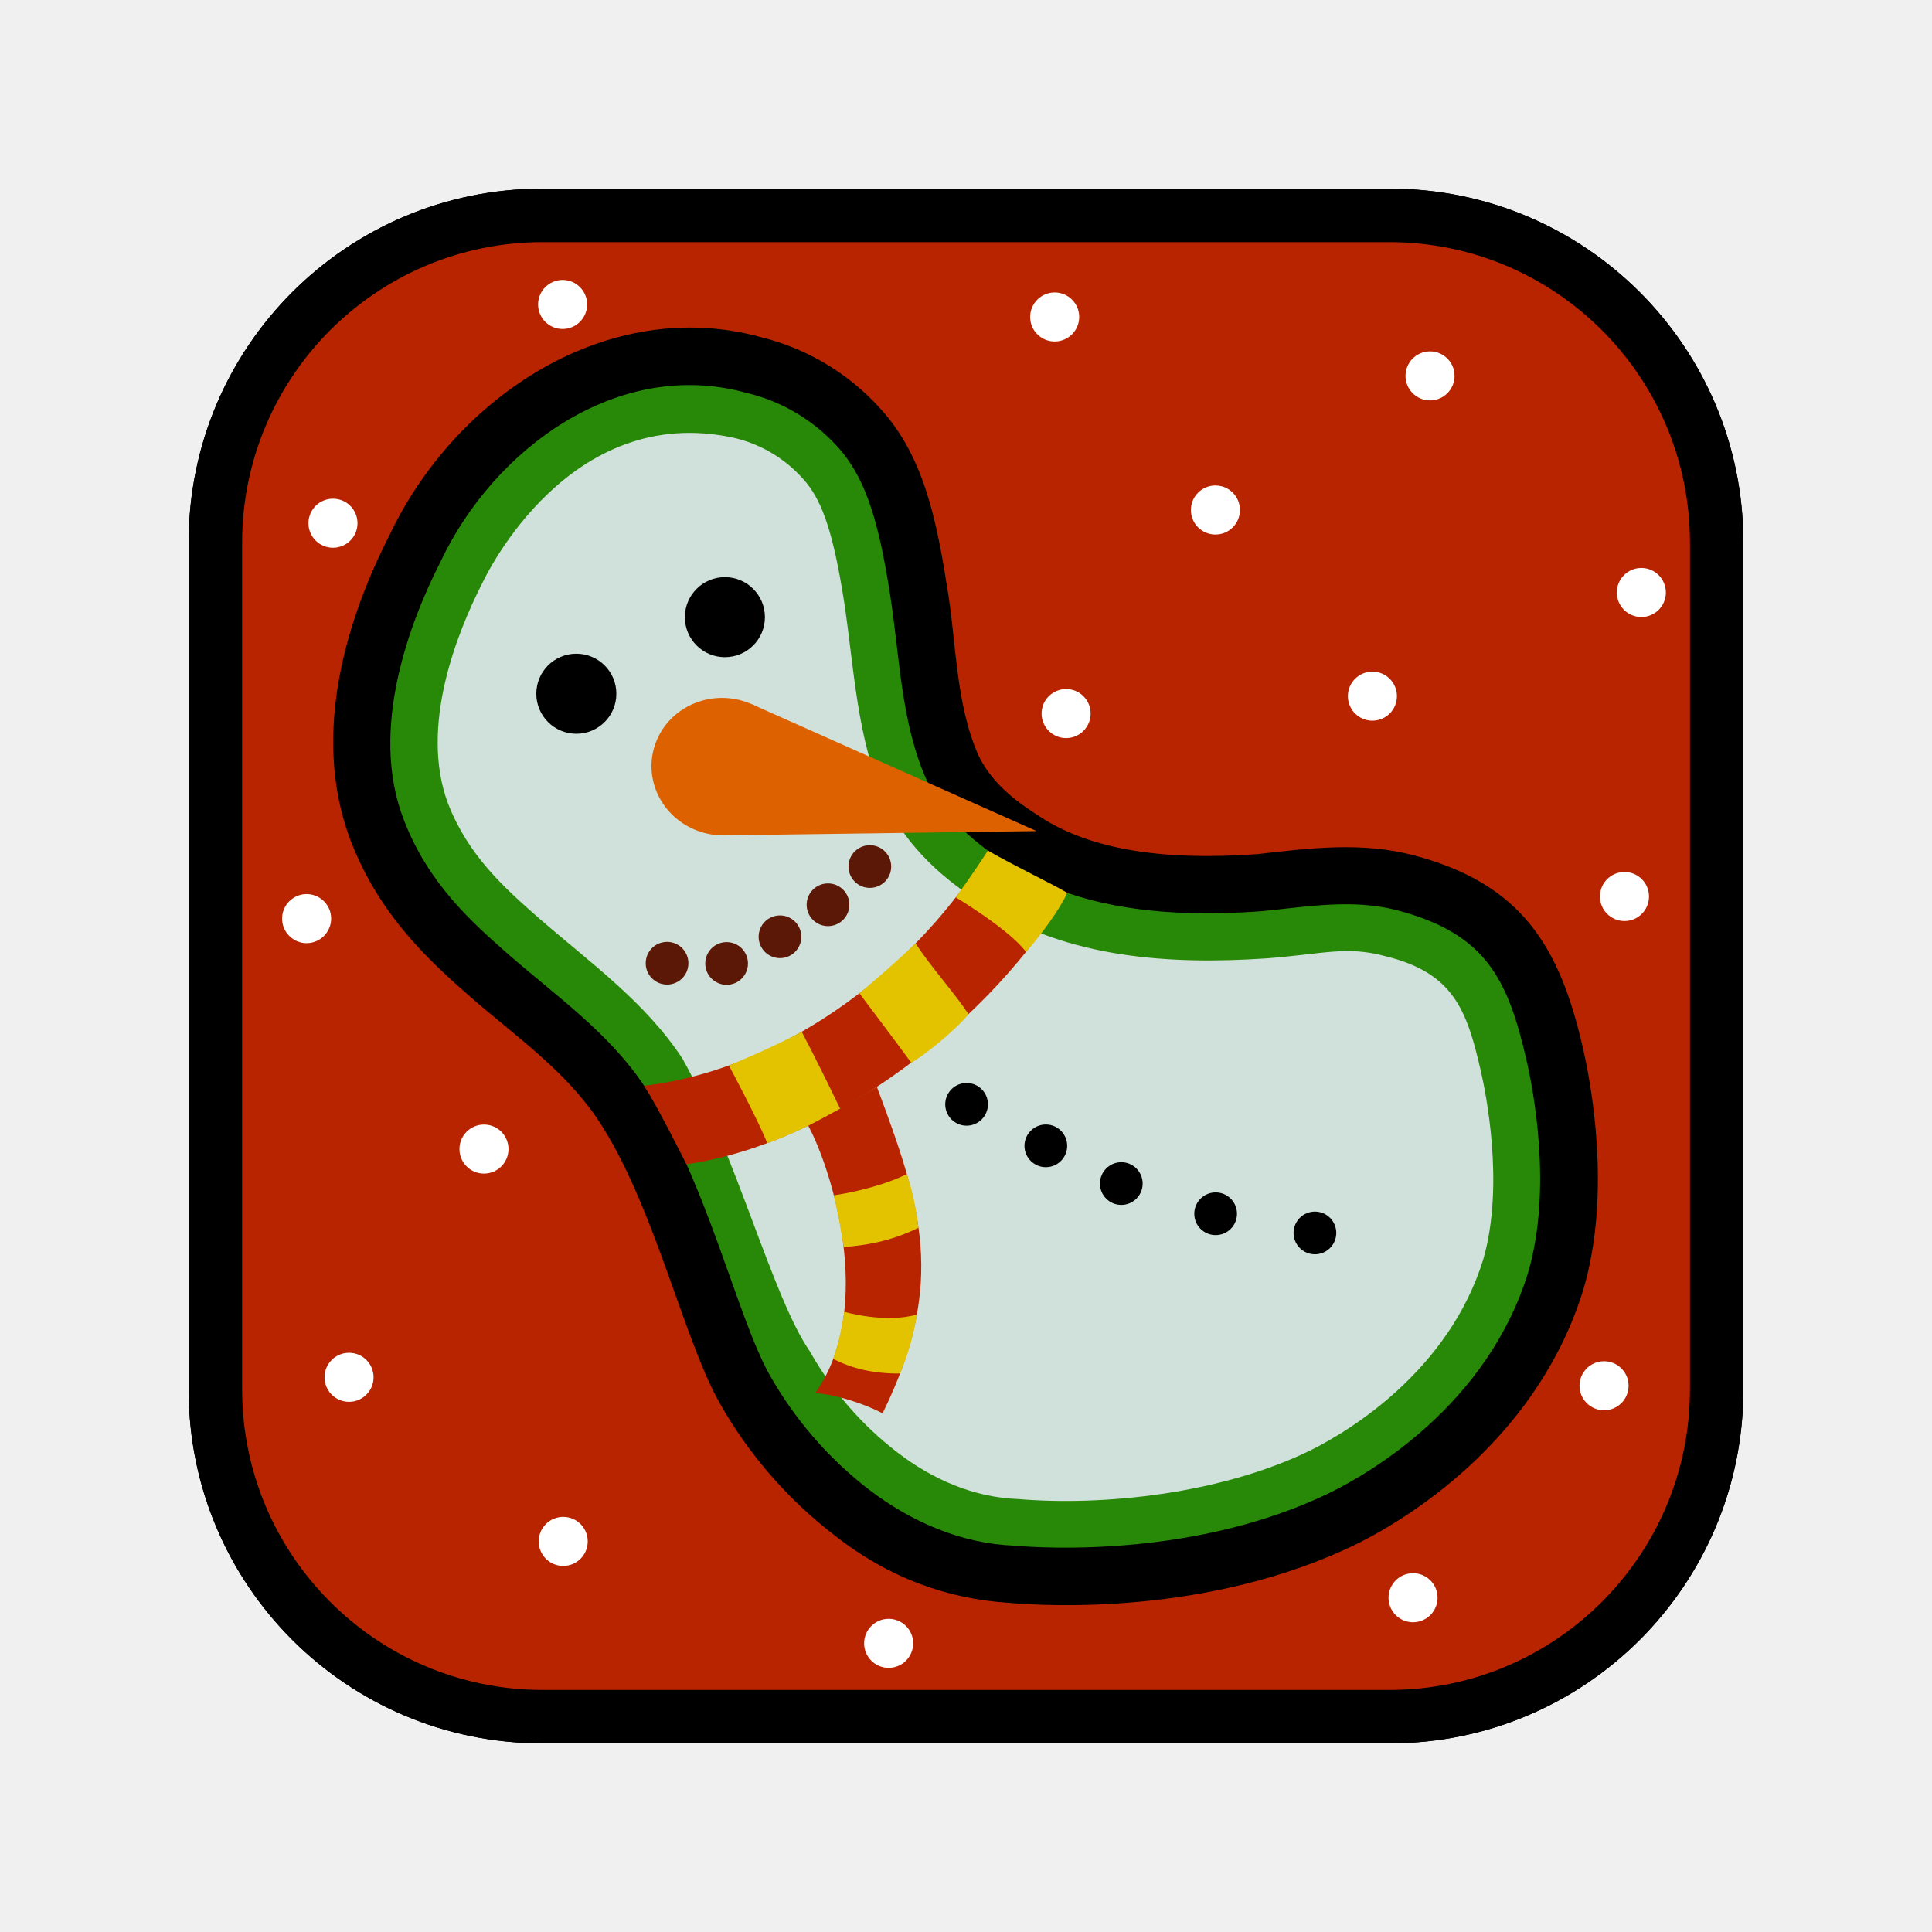
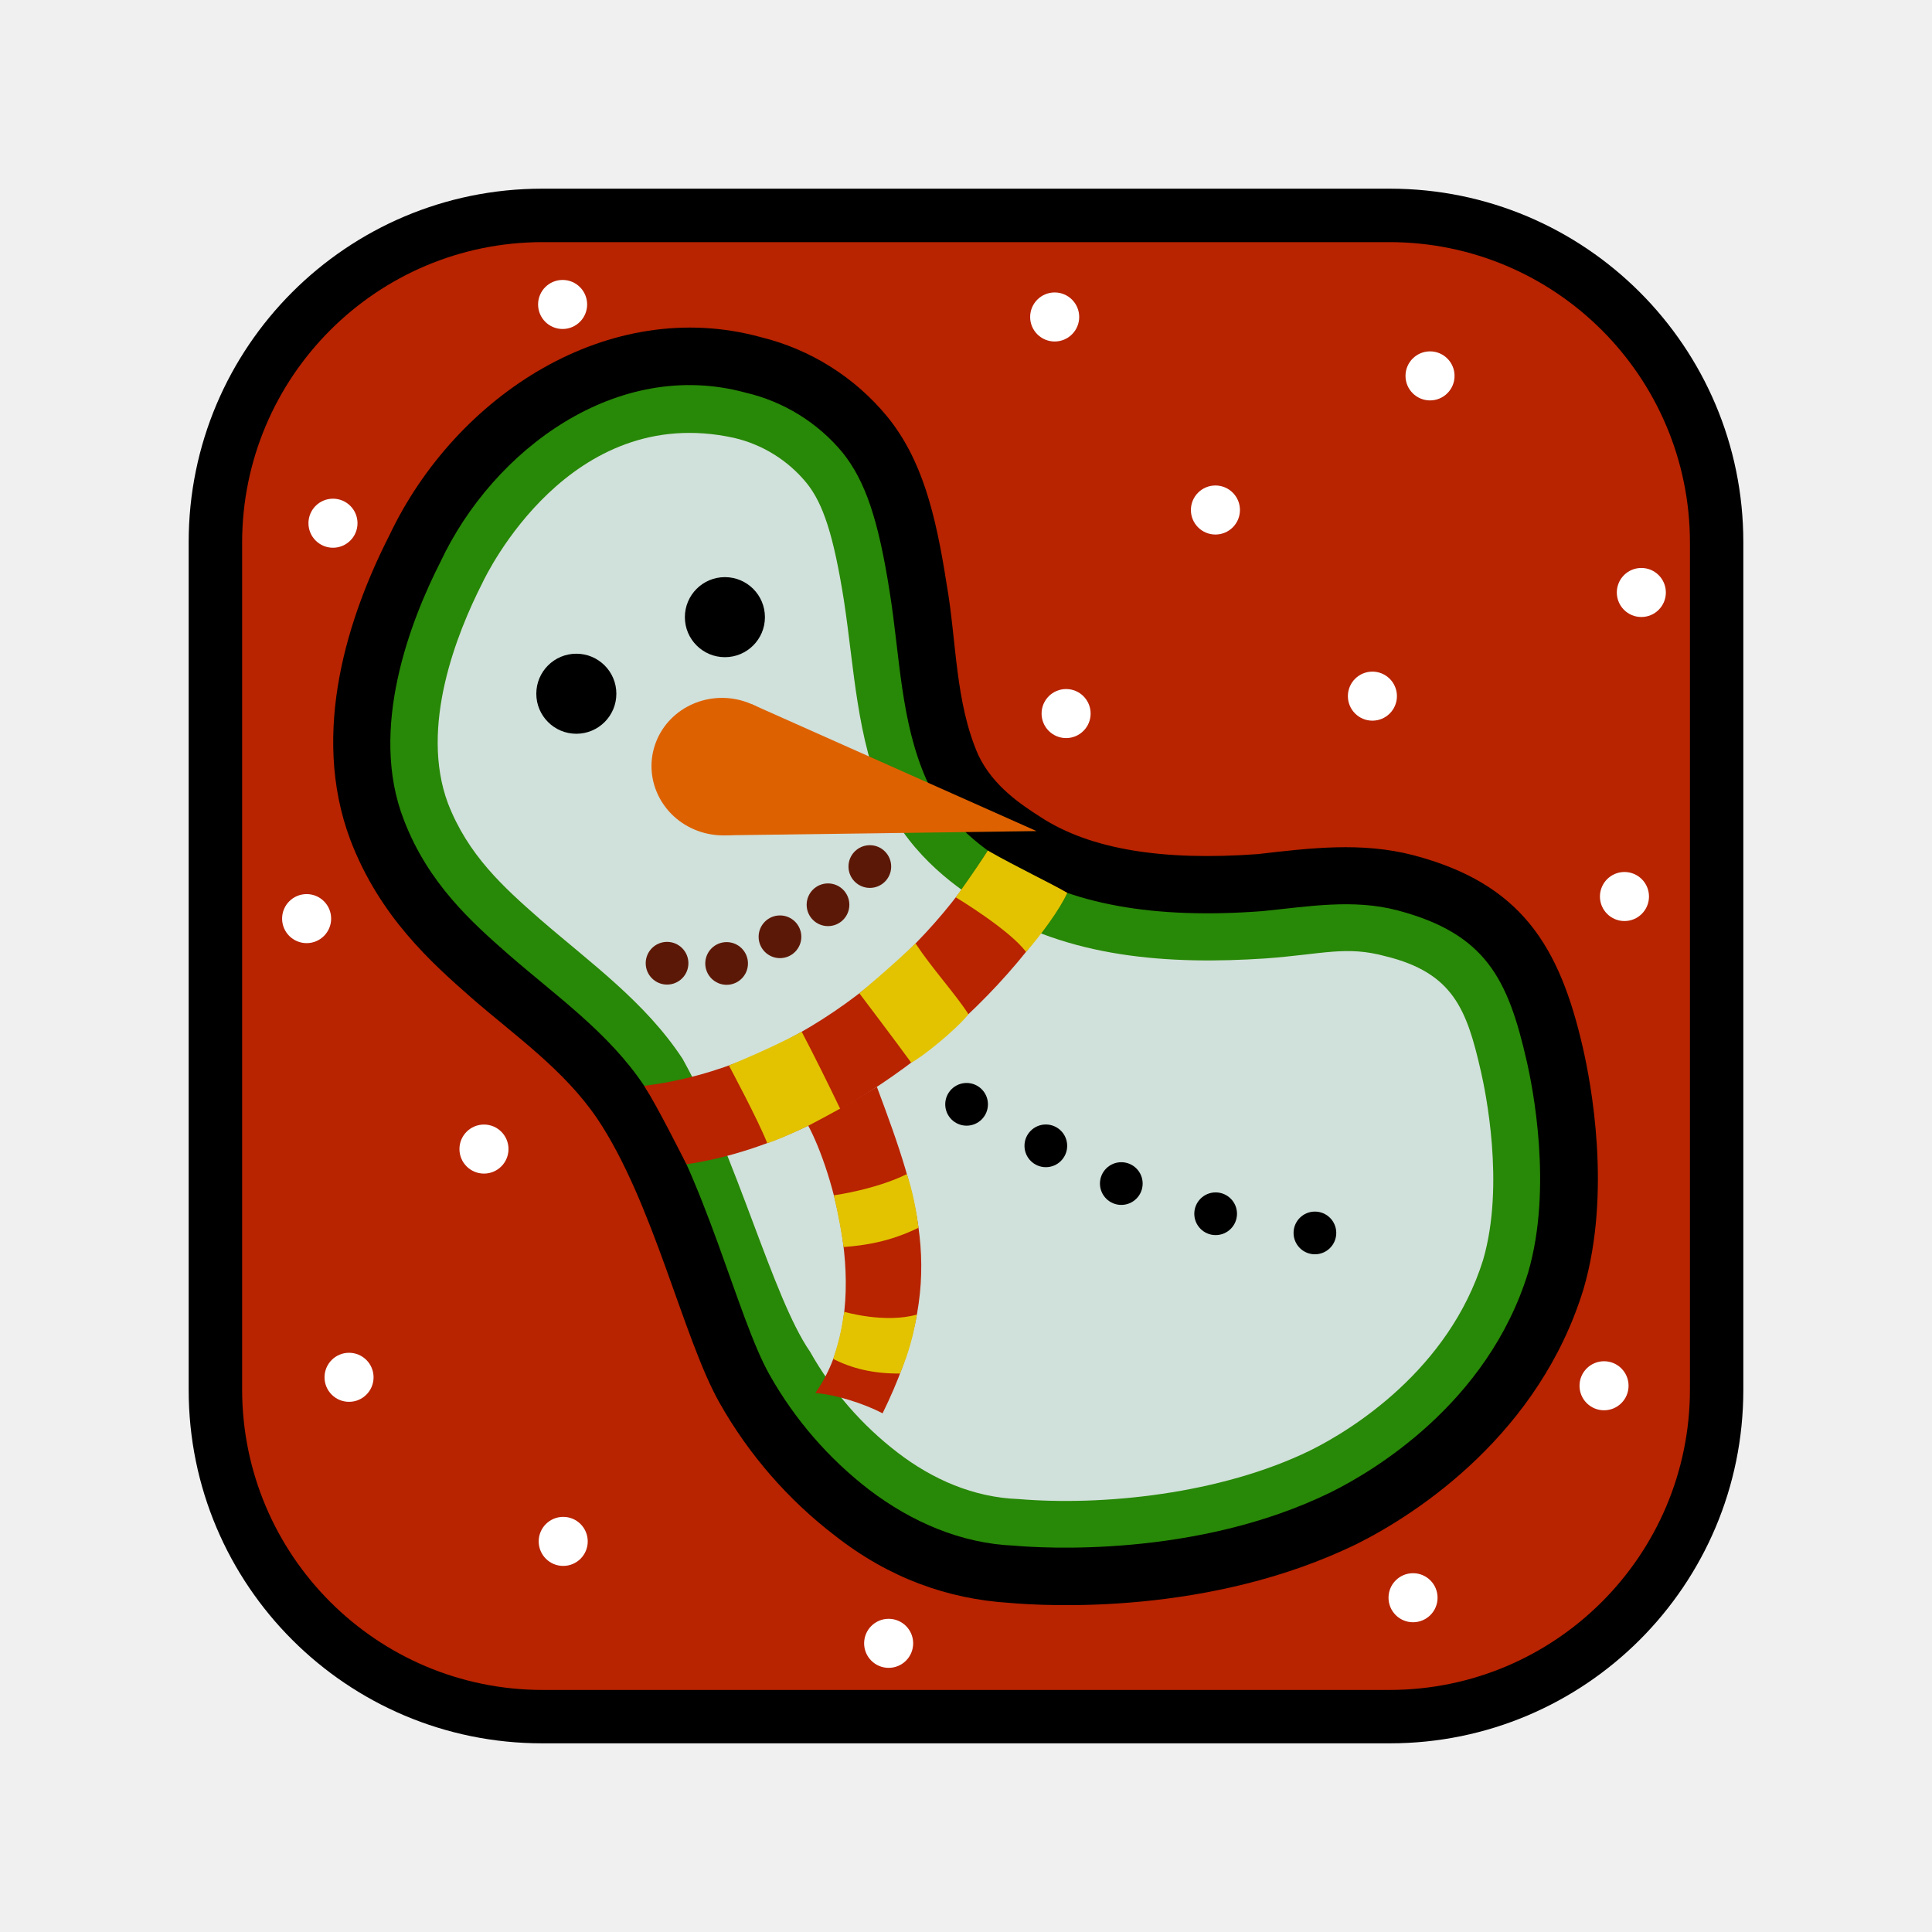
<svg xmlns="http://www.w3.org/2000/svg" width="1024" height="1024" viewBox="0 0 1024 1024" version="1.1" id="svg22" xml:space="preserve">
  <defs id="defs19">
    <style id="style1">
      .a {
        fill: #06283d;
      }

      .b {
        fill: url(#a);
      }

      .c {
        fill: #a59678;
      }

      .d {
        fill: url(#b);
      }
    </style>
    <radialGradient id="a" cx="103.55" cy="103.55" fx="14.832" fy="15.613" r="196.89" gradientUnits="userSpaceOnUse" gradientTransform="translate(-4.7683716e-6)">
      <stop offset="0" stop-color="#746b7f" id="stop1" style="stop-color:#7b758d;stop-opacity:1;" />
      <stop offset="0.292" stop-color="#4b475b" id="stop4" style="stop-color:#4c425d;stop-opacity:1;" />
      <stop offset="0.635" stop-color="#4b475b" id="stop13" style="stop-color:#75678f;stop-opacity:1;" />
      <stop offset="0.852" stop-color="#bcb5d9" id="stop10" style="stop-color:#aba0c4;stop-opacity:1;" />
    </radialGradient>
    <linearGradient id="b" x1="57.369" y1="37.498" x2="146.541" y2="180.202" gradientUnits="userSpaceOnUse">
      <stop offset="0" stop-color="#448491" id="stop11" style="stop-color:#6fa1b7;stop-opacity:1;" />
      <stop offset="0.329" stop-color="#526a77" id="stop14" style="stop-color:#4e788a;stop-opacity:1;" />
      <stop offset="0.513" stop-color="#526a77" id="stop2" style="stop-color:#426c7f;stop-opacity:1;" />
      <stop offset="0.698" stop-color="#526a77" id="stop12" style="stop-color:#527d90;stop-opacity:1;" />
      <stop offset="1" stop-color="#94d1d6" id="stop19" style="stop-color:#7ca9be;stop-opacity:1;" />
    </linearGradient>
    <radialGradient id="a-5" cx="103.55" cy="103.55" fx="14.832" fy="15.613" r="196.89" gradientUnits="userSpaceOnUse" gradientTransform="translate(117.0395,-39.54221)">
      <stop offset="0" stop-color="#746b7f" id="stop1-2" />
      <stop offset="0.12" stop-color="#615b6f" id="stop2-7" />
      <stop offset="0.26" stop-color="#514c60" id="stop3-6" />
      <stop offset="0.37" stop-color="#4b475b" id="stop4-1" />
      <stop offset="0.44" stop-color="#4f4b5f" id="stop5-4" />
      <stop offset="0.51" stop-color="#5a566c" id="stop6-2" />
      <stop offset="0.59" stop-color="#6d6881" id="stop7-3" />
      <stop offset="0.67" stop-color="#87829e" id="stop8-2" />
      <stop offset="0.74" stop-color="#a9a2c3" id="stop9-2" />
      <stop offset="0.78" stop-color="#bcb5d9" id="stop10-1" />
    </radialGradient>
    <style id="style1-5">
      .a {
        fill: #06283d;
      }

      .b {
        fill: url(#a);
      }

      .c {
        fill: #a59678;
      }

      .d {
        fill: url(#b);
      }
    </style>
    <radialGradient id="a-3" cx="103.55" cy="103.55" fx="14.832" fy="15.613" r="196.89" gradientUnits="userSpaceOnUse" gradientTransform="translate(-4.7683716e-6)">
      <stop offset="0" stop-color="#746b7f" id="stop1-5" style="stop-color:#e56a05;stop-opacity:1;" />
      <stop offset="0.12" stop-color="#615b6f" id="stop2-6" style="stop-color:#c65b04;stop-opacity:1;" />
      <stop offset="0.26" stop-color="#514c60" id="stop3" style="stop-color:#a94e03;stop-opacity:1;" />
      <stop offset="0.37" stop-color="#4b475b" id="stop4-2" style="stop-color:#9f4903;stop-opacity:1;" />
      <stop offset="0.44" stop-color="#4f4b5f" id="stop5" style="stop-color:#a74d03;stop-opacity:1;" />
      <stop offset="0.51" stop-color="#5a566c" id="stop6" style="stop-color:#be5904;stop-opacity:1;" />
      <stop offset="0.59" stop-color="#6d6881" id="stop7" style="stop-color:#e46705;stop-opacity:1;" />
      <stop offset="0.67" stop-color="#87829e" id="stop8" style="stop-color:#fa8126;stop-opacity:1;" />
      <stop offset="0.74" stop-color="#a9a2c3" id="stop9" style="stop-color:#f77005;stop-opacity:1;" />
      <stop offset="0.78" stop-color="#bcb5d9" id="stop10-9" style="stop-color:#cf7a07;stop-opacity:1;" />
    </radialGradient>
    <linearGradient id="b-1" x1="38.31" y1="53.82" x2="165.6" y2="163.88" gradientUnits="userSpaceOnUse">
      <stop offset="0.05" stop-color="#448491" id="stop11-2" style="stop-color:#dee8eb;stop-opacity:0.922;" />
      <stop offset="0.15" stop-color="#4a7986" id="stop12-7" style="stop-color:#e3edf0;stop-opacity:1;" />
      <stop offset="0.33" stop-color="#506e7b" id="stop13-0" style="stop-color:#e5ebee;stop-opacity:1;" />
      <stop offset="0.52" stop-color="#526a77" id="stop14-9" style="stop-color:#e5ebed;stop-opacity:1;" />
      <stop offset="0.6" stop-color="#56707c" id="stop15" style="stop-color:#e5ebed;stop-opacity:1;" />
      <stop offset="0.7" stop-color="#607f8b" id="stop16" style="stop-color:#e5ebed;stop-opacity:1;" />
      <stop offset="0.82" stop-color="#7099a3" id="stop17" style="stop-color:#e5ecee;stop-opacity:1;" />
      <stop offset="0.94" stop-color="#87bdc4" id="stop18" style="stop-color:#e2eff1;stop-opacity:1;" />
      <stop offset="1" stop-color="#94d1d6" id="stop19-3" style="stop-color:#e0f2f3;stop-opacity:1;" />
    </linearGradient>
    <radialGradient id="a-5-6" cx="103.55" cy="103.55" fx="14.832" fy="15.613" r="196.89" gradientUnits="userSpaceOnUse" gradientTransform="translate(117.0395,-39.54221)">
      <stop offset="0" stop-color="#746b7f" id="stop1-2-0" />
      <stop offset="0.12" stop-color="#615b6f" id="stop2-7-6" />
      <stop offset="0.26" stop-color="#514c60" id="stop3-6-2" />
      <stop offset="0.37" stop-color="#4b475b" id="stop4-1-6" />
      <stop offset="0.44" stop-color="#4f4b5f" id="stop5-4-1" />
      <stop offset="0.51" stop-color="#5a566c" id="stop6-2-8" />
      <stop offset="0.59" stop-color="#6d6881" id="stop7-3-7" />
      <stop offset="0.67" stop-color="#87829e" id="stop8-2-9" />
      <stop offset="0.74" stop-color="#a9a2c3" id="stop9-2-2" />
      <stop offset="0.78" stop-color="#bcb5d9" id="stop10-1-0" />
    </radialGradient>
    <style id="style1-3">.cls-1{fill:#ff9e17;}.cls-2{fill:#fff;}.cls-3{fill:#00dc0c;}</style>
-     <style id="style1-53">
-       .a {
-         fill: #06283d;
-       }
- 
-       .b {
-         fill: url(#a);
-       }
- 
-       .c {
-         fill: #a59678;
-       }
- 
-       .d {
-         fill: url(#b);
-       }
-     </style>
-     <radialGradient id="a-56" cx="103.55" cy="103.55" fx="14.832" fy="15.613" r="196.89" gradientUnits="userSpaceOnUse" gradientTransform="translate(-4.7683716e-6)">
-       <stop offset="0" stop-color="#746b7f" id="stop1-29" style="stop-color:#e56a05;stop-opacity:1;" />
-       <stop offset="0.12" stop-color="#615b6f" id="stop2-1" style="stop-color:#c65b04;stop-opacity:1;" />
-       <stop offset="0.26" stop-color="#514c60" id="stop3-2" style="stop-color:#a94e03;stop-opacity:1;" />
-       <stop offset="0.37" stop-color="#4b475b" id="stop4-7" style="stop-color:#9f4903;stop-opacity:1;" />
-       <stop offset="0.44" stop-color="#4f4b5f" id="stop5-0" style="stop-color:#a74d03;stop-opacity:1;" />
-       <stop offset="0.51" stop-color="#5a566c" id="stop6-9" style="stop-color:#be5904;stop-opacity:1;" />
-       <stop offset="0.59" stop-color="#6d6881" id="stop7-36" style="stop-color:#e46705;stop-opacity:1;" />
-       <stop offset="0.67" stop-color="#87829e" id="stop8-0" style="stop-color:#fa8126;stop-opacity:1;" />
-       <stop offset="0.74" stop-color="#a9a2c3" id="stop9-6" style="stop-color:#f77005;stop-opacity:1;" />
-       <stop offset="0.78" stop-color="#bcb5d9" id="stop10-2" style="stop-color:#cf7a07;stop-opacity:1;" />
-     </radialGradient>
-     <radialGradient id="a-5-9" cx="103.55" cy="103.55" fx="14.832" fy="15.613" r="196.89" gradientUnits="userSpaceOnUse" gradientTransform="translate(117.0395,-39.54221)">
-       <stop offset="0" stop-color="#746b7f" id="stop1-2-2" />
-       <stop offset="0.12" stop-color="#615b6f" id="stop2-7-2" />
-       <stop offset="0.26" stop-color="#514c60" id="stop3-6-8" />
-       <stop offset="0.37" stop-color="#4b475b" id="stop4-1-9" />
-       <stop offset="0.44" stop-color="#4f4b5f" id="stop5-4-7" />
-       <stop offset="0.51" stop-color="#5a566c" id="stop6-2-3" />
-       <stop offset="0.59" stop-color="#6d6881" id="stop7-3-6" />
-       <stop offset="0.67" stop-color="#87829e" id="stop8-2-1" />
-       <stop offset="0.74" stop-color="#a9a2c3" id="stop9-2-29" />
-       <stop offset="0.78" stop-color="#bcb5d9" id="stop10-1-3" />
-     </radialGradient>
-     <style id="style1-3-1">.cls-1{fill:#ff9e17;}.cls-2{fill:#fff;}.cls-3{fill:#00dc0c;}</style>
  </defs>
  <g id="layer1" transform="translate(100,100.1448)">
    <g id="g22-3" transform="matrix(3.978754,0,0,3.978754,-1.0513705e-6,-0.1448445)">
-       <rect class="b" x="4.6601943e-07" y="4.6601943e-07" width="207.1" height="207.1" rx="47.084" id="rect20-8-7" style="fill:#000000;fill-opacity:1;stroke:none;stroke-width:5.027;stroke-dasharray:none;stroke-opacity:1" />
-       <rect class="b" x="7.12" y="7.12" width="192.87" height="192.87" rx="40.058" id="rect20-5" style="fill:#dd5803;fill-opacity:1" />
      <g id="g22">
-         <rect class="b" x="4.6601943e-07" y="4.6601943e-07" width="207.1" height="207.1" rx="47.084" id="rect20-8" style="fill:#000000;fill-opacity:1;stroke-width:1.074" />
+         <rect class="b" x="4.6601943e-07" y="4.6601943e-07" width="207.1" height="207.1" rx="47.084" id="rect20-8" style="display:inline;fill:#000000;fill-opacity:1;stroke-width:1.074" />
        <rect class="b" x="7.12" y="7.12" width="192.87" height="192.87" rx="40.058" id="rect20" style="fill:#b82300;fill-opacity:1" />
        <g id="g32" transform="translate(-3.971458)">
          <path class="a" d="M 113.3,188.39 C 105.134,187.879 97.294,185.107 90.06,179.43 83.803,174.634 78.578,168.624 74.7,161.76 69.864,153.235 65.883,135.009 58.39,123.87 53.957,117.347 47.467,112.858 41.61,107.76 36.341,103.13 29.408,96.976 25.51,86.75 20.071,72.297 25.365,56.68 30.7,46.2 39.581,27.46 60.012,14.234 80.19,19.78 c 6.623,1.624 12.542,5.35 16.87,10.62 4.56,5.64 6.4,12.73 7.89,22.34 1.329,7.54 1.102,15.641 4.22,22.73 2,4.2 5.82,6.65 8.33,8.27 6.546,4.251 16.163,5.841 28.93,4.9 6.941,-0.805 13.812,-1.642 20.68,0.15 14.336,3.772 19.477,12.037 22.59,25.67 1.072,4.652 3.85,19.226 0.09,32.1 -5.9,19.268 -22.005,29.871 -30.11,33.93 -19.643,9.633 -41.622,8.323 -46.38,7.9 z" id="path20" style="fill:#000000;fill-opacity:1" />
          <path class="c" d="m 113.98,180.77 c -7.124,-0.284 -13.718,-3.166 -19.35,-7.44 C 89.219,169.164 84.702,163.95 81.35,158 77.001,150.303 72.871,131.682 64.65,119.51 59.921,112.423 52.946,107.561 46.63,102.06 41.686,97.729 35.903,92.577 32.65,84.12 27.866,71.917 33.609,57.382 37.5,49.74 44.553,34.718 61.08,22.493 78.19,27.18 c 5.062,1.184 9.597,3.994 12.91,8 3,3.77 4.75,8.84 6.28,18.7 1.332,8.324 1.421,17.095 4.89,24.89 3,6.13 8,9.41 11.07,11.36 8.074,5.215 19.263,7.207 33.66,6.11 6.048,-0.593 12.062,-1.676 18.05,-0.09 11.686,3.111 14.659,9.086 17.15,20 0.812,3.519 3.503,16.954 0.2,28.25 -5.414,17.539 -20.813,26.538 -26.23,29.23 -18.03,8.854 -38.831,7.44 -42.19,7.14 z" id="path21" style="fill:#288807;fill-opacity:1" />
          <path class="d" d="m 76.59,33.19 c 3.801,0.875 7.205,2.985 9.68,6 2.23,2.75 3.62,7 5,15.73 1.366,8.951 1.678,18.282 5.43,26.65 3.73,7.7 10,11.77 13.29,13.88 11.163,7.073 24.616,7.944 37.47,7.09 7.67,-0.57 10.71,-1.72 15.95,-0.29 9.008,2.211 10.826,7.08 12.7,15.33 0.583,2.512 3.224,15.082 0.3,25.11 -4.566,14.666 -17.547,22.684 -23.04,25.4 -12.004,5.849 -27.727,7.408 -38.87,6.47 -5.941,-0.215 -11.426,-2.605 -16.1,-6.2 -4.754,-3.647 -8.72,-8.219 -11.66,-13.44 -5.006,-7.227 -9.675,-25.884 -16.97,-39 -4.95,-7.552 -12.289,-12.795 -19,-18.61 C 45.903,93.042 41.189,88.793 38.51,81.88 34.713,71.692 39.674,59.242 43.09,52.54 43.629,51.389 54.69,28.397 76.59,33.19 Z" id="path22" style="fill:#dee8eb;fill-opacity:0.922" />
          <circle style="fill:#000000;fill-opacity:1;stroke-width:0.95;stroke-linecap:round;stroke-linejoin:round" id="path1-4" cx="55.613" cy="67.281" r="5.332" />
          <circle style="fill:#000000;fill-opacity:1;stroke-width:0.95;stroke-linecap:round;stroke-linejoin:round" id="path1-6" cx="75.404" cy="57.08" r="5.332" />
          <circle style="fill:#5c1807;fill-opacity:1;stroke-width:0.95;stroke-linecap:round;stroke-linejoin:round" id="path2-7" cx="67.698" cy="103.181" r="2.844" />
          <circle style="fill:#5c1807;fill-opacity:1;stroke-width:0.95;stroke-linecap:round;stroke-linejoin:round" id="path2-5" cx="89.138" cy="95.393" r="2.844" />
          <circle style="fill:#5c1807;fill-opacity:1;stroke-width:0.95;stroke-linecap:round;stroke-linejoin:round" id="path2-2" cx="94.711" cy="90.302" r="2.844" />
          <circle style="fill:#5c1807;fill-opacity:1;stroke-width:0.95;stroke-linecap:round;stroke-linejoin:round" id="path2-56" cx="82.74" cy="99.658" r="2.844" />
          <circle style="fill:#000000;fill-opacity:1;stroke-width:0.95;stroke-linecap:round;stroke-linejoin:round" id="path2-56-5" cx="154.001" cy="139.109" r="2.844" />
          <circle style="fill:#000000;fill-opacity:1;stroke-width:0.95;stroke-linecap:round;stroke-linejoin:round" id="path2-56-5-7" cx="107.6" cy="121.976" r="2.844" />
          <circle style="fill:#000000;fill-opacity:1;stroke-width:0.95;stroke-linecap:round;stroke-linejoin:round" id="path2-56-5-5" cx="118.156" cy="127.506" r="2.844" />
          <circle style="fill:#000000;fill-opacity:1;stroke-width:0.95;stroke-linecap:round;stroke-linejoin:round" id="path2-56-5-9" cx="128.21" cy="132.532" r="2.844" />
          <circle style="fill:#000000;fill-opacity:1;stroke-width:0.95;stroke-linecap:round;stroke-linejoin:round" id="path2-56-5-74" cx="140.777" cy="136.554" r="2.844" />
          <circle style="fill:#5c1807;fill-opacity:1;stroke-width:0.95;stroke-linecap:round;stroke-linejoin:round" id="path2-9" cx="75.632" cy="103.212" r="2.844" />
          <g id="g4" style="fill:#de6100;fill-opacity:1;stroke-width:0.573" transform="matrix(1.691573,0.5350755,-0.5395475,1.631705,-9.611893,-91.56749)">
            <circle style="fill:#de6100;fill-opacity:1;stroke-width:0.544;stroke-linecap:round;stroke-linejoin:round" id="path3-8" cx="75.163" cy="78.655" r="5.332" />
            <path style="fill:#de6100;fill-opacity:1;stroke-width:0.544;stroke-linecap:round;stroke-linejoin:round" d="m 75.768,73.358 23.298,2.72 -22.348,7.677 z" id="path4-4" />
          </g>
          <path style="fill:#b82300;fill-opacity:1;stroke-width:0.95;stroke-linecap:round;stroke-linejoin:round" d="m 64.65,119.51 c 19.386,-2.361 36.772,-16.327 45.784,-31.33 2.861,1.919 7.708,3.971 10.57,5.626 C 111.196,110.37 90.256,127.028 70.288,129.96 69.722,128.913 66.566,122.53 64.65,119.51 Z" id="path6" />
          <path style="fill:#e3c300;fill-opacity:1;stroke:none;stroke-width:6.283;stroke-linecap:round;stroke-linejoin:round" d="m 75.938,116.804 c 0,0 3.913,7.297 5.103,10.339 1.568,-0.401 7.456,-3.149 9.737,-4.536 -1.428,-2.965 -3.403,-6.986 -5.142,-10.294 -4.175,2.25 -9.698,4.491 -9.698,4.491 z" id="path5" />
          <path style="fill:#e3c300;fill-opacity:1;stroke:none;stroke-width:6.283;stroke-linecap:round;stroke-linejoin:round" d="m 93.317,107.186 c 0,0 5.023,6.636 6.904,9.239 1.442,-0.715 5.974,-4.374 7.626,-6.453 -1.742,-2.713 -4.868,-6.117 -7.046,-9.425 -3.426,3.272 -7.484,6.64 -7.484,6.64 z" id="path5-6" />
          <path style="fill:#e3c300;fill-opacity:1;stroke:none;stroke-width:6.283;stroke-linecap:round;stroke-linejoin:round" d="m 106.165,94.403 c 0,0 7.183,4.32 9.35,7.274 1.85,-2.066 4.562,-5.735 5.488,-7.871 -2.103,-1.244 -6.755,-3.455 -10.57,-5.626 -1.873,2.927 -4.269,6.223 -4.269,6.223 z" id="path5-5" />
          <path style="fill:#b82300;fill-opacity:1;stroke:none;stroke-width:6.283;stroke-linecap:round;stroke-linejoin:round" d="m 86.512,124.835 c 2.96,5.465 9.068,24.07 0.944,35.599 2.787,0.225 6.436,1.397 8.954,2.702 8.57,-17.413 5.127,-27.751 -0.761,-43.489 -4.158,2.557 -5.242,3.115 -9.137,5.188 z" id="path7" />
          <path style="fill:#e3c300;fill-opacity:1;stroke:none;stroke-width:6.283;stroke-linecap:round;stroke-linejoin:round" d="m 89.921,134.099 c 0,0 5.536,-0.758 9.722,-2.826 0.747,2.187 1.245,4.702 1.553,7.146 -3.821,1.866 -7.098,2.343 -9.978,2.572 -0.184,-1.401 -0.723,-4.431 -1.297,-6.892 z" id="path8" />
          <path style="fill:#e3c300;fill-opacity:1;stroke:none;stroke-width:6.283;stroke-linecap:round;stroke-linejoin:round" d="m 91.305,149.614 c 0,0 5.394,1.589 9.673,0.369 -0.675,4.186 -1.758,6.613 -2.243,7.855 -3.622,0.029 -6.395,-0.687 -8.898,-1.935 0.797,-2.547 0.977,-3.307 1.467,-6.289 z" id="path8-5" />
          <circle style="fill:#ffffff;fill-opacity:1;stroke:none;stroke-width:6.283;stroke-linecap:round;stroke-linejoin:round" id="path9" cx="140.748" cy="42.806" r="3.267" />
          <circle style="fill:#ffffff;fill-opacity:1;stroke:none;stroke-width:6.283;stroke-linecap:round;stroke-linejoin:round" id="path9-2" cx="161.66" cy="67.602" r="3.267" />
          <circle style="fill:#ffffff;fill-opacity:1;stroke:none;stroke-width:6.283;stroke-linecap:round;stroke-linejoin:round" id="path9-1" cx="119.334" cy="17.091" r="3.267" />
          <circle style="fill:#ffffff;fill-opacity:1;stroke:none;stroke-width:6.283;stroke-linecap:round;stroke-linejoin:round" id="path9-7" cx="43.309" cy="127.937" r="3.267" />
          <circle style="fill:#ffffff;fill-opacity:1;stroke:none;stroke-width:6.283;stroke-linecap:round;stroke-linejoin:round" id="path9-9" cx="53.785" cy="15.425" r="3.267" />
          <circle style="fill:#ffffff;fill-opacity:1;stroke:none;stroke-width:6.283;stroke-linecap:round;stroke-linejoin:round" id="path9-93" cx="23.195" cy="44.565" r="3.267" />
          <circle style="fill:#ffffff;fill-opacity:1;stroke:none;stroke-width:6.283;stroke-linecap:round;stroke-linejoin:round" id="path9-23" cx="19.684" cy="97.238" r="3.267" />
          <circle style="fill:#ffffff;fill-opacity:1;stroke:none;stroke-width:6.283;stroke-linecap:round;stroke-linejoin:round" id="path9-5" cx="192.516" cy="159.468" r="3.267" />
          <circle style="fill:#ffffff;fill-opacity:1;stroke:none;stroke-width:6.283;stroke-linecap:round;stroke-linejoin:round" id="path9-22" cx="167.073" cy="187.704" r="3.267" />
          <circle style="fill:#ffffff;fill-opacity:1;stroke:none;stroke-width:6.283;stroke-linecap:round;stroke-linejoin:round" id="path9-61" cx="195.237" cy="94.294" r="3.267" />
          <circle style="fill:#ffffff;fill-opacity:1;stroke:none;stroke-width:6.283;stroke-linecap:round;stroke-linejoin:round" id="path9-6" cx="53.865" cy="180.2" r="3.267" />
          <circle style="fill:#ffffff;fill-opacity:1;stroke:none;stroke-width:6.283;stroke-linecap:round;stroke-linejoin:round" id="path9-94" cx="97.217" cy="193.779" r="3.267" />
          <circle style="fill:#ffffff;fill-opacity:1;stroke:none;stroke-width:6.283;stroke-linecap:round;stroke-linejoin:round" id="path9-62" cx="25.335" cy="158.341" r="3.267" />
          <circle style="fill:#ffffff;fill-opacity:1;stroke:none;stroke-width:6.283;stroke-linecap:round;stroke-linejoin:round" id="path9-18" cx="120.857" cy="69.922" r="3.267" />
          <circle style="fill:#ffffff;fill-opacity:1;stroke:none;stroke-width:6.283;stroke-linecap:round;stroke-linejoin:round" id="path9-92" cx="169.336" cy="24.94" r="3.267" />
          <circle style="fill:#ffffff;fill-opacity:1;stroke:none;stroke-width:6.283;stroke-linecap:round;stroke-linejoin:round" id="path9-97" cx="197.485" cy="53.793" r="3.267" />
        </g>
      </g>
    </g>
  </g>
</svg>
